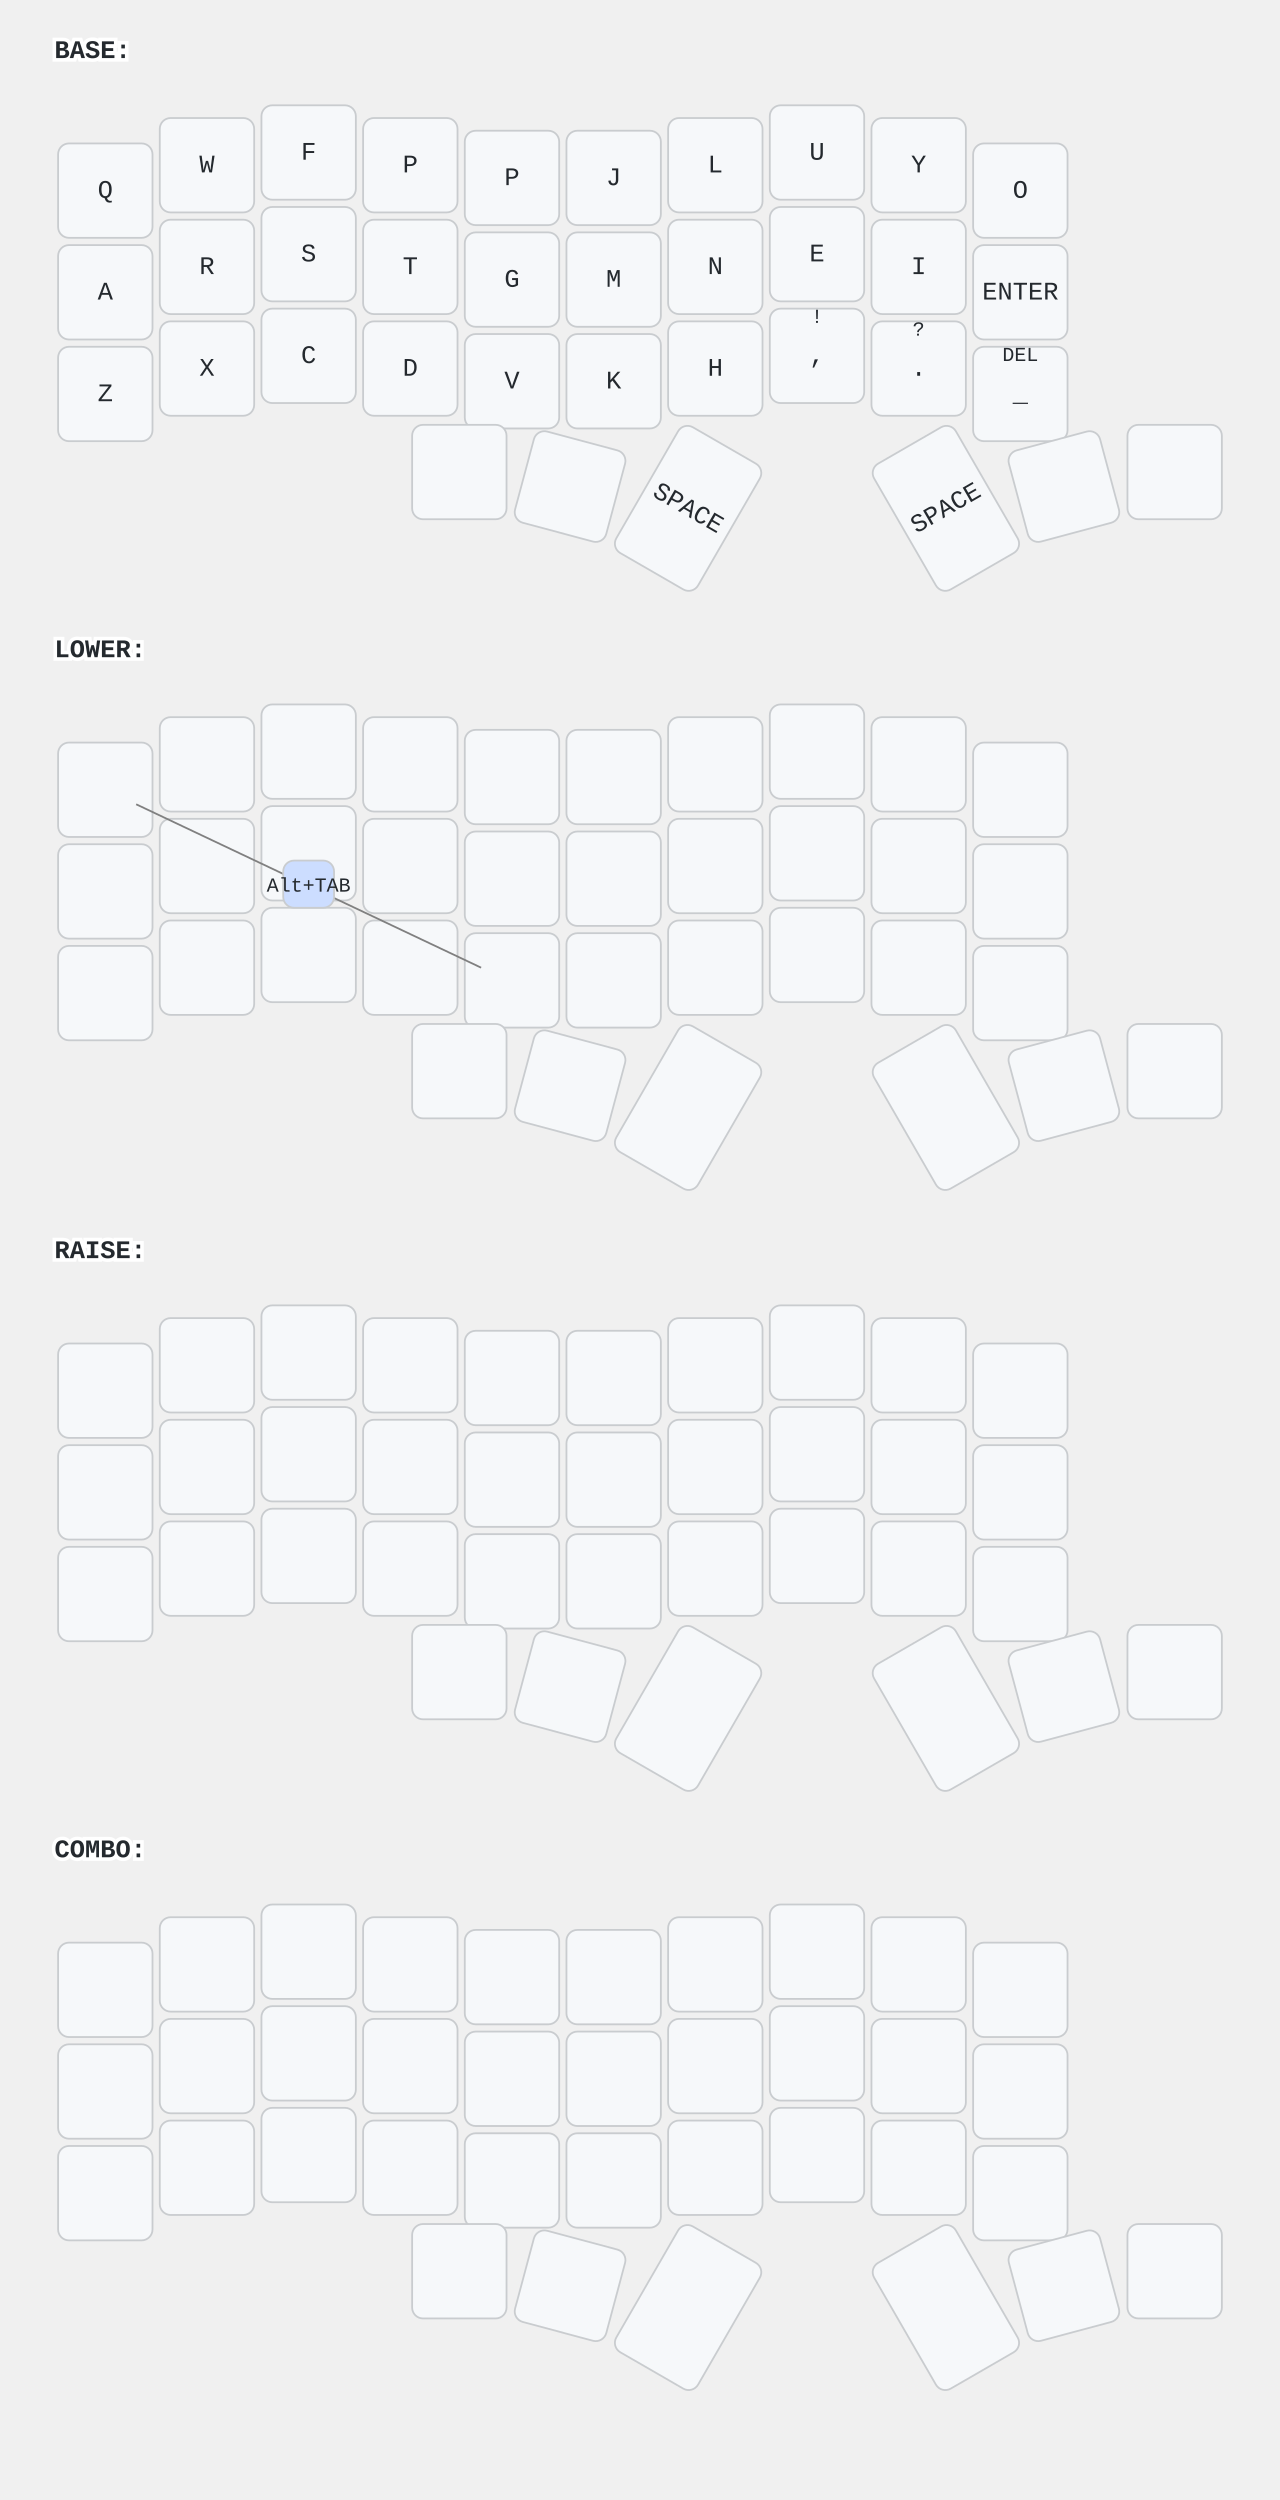
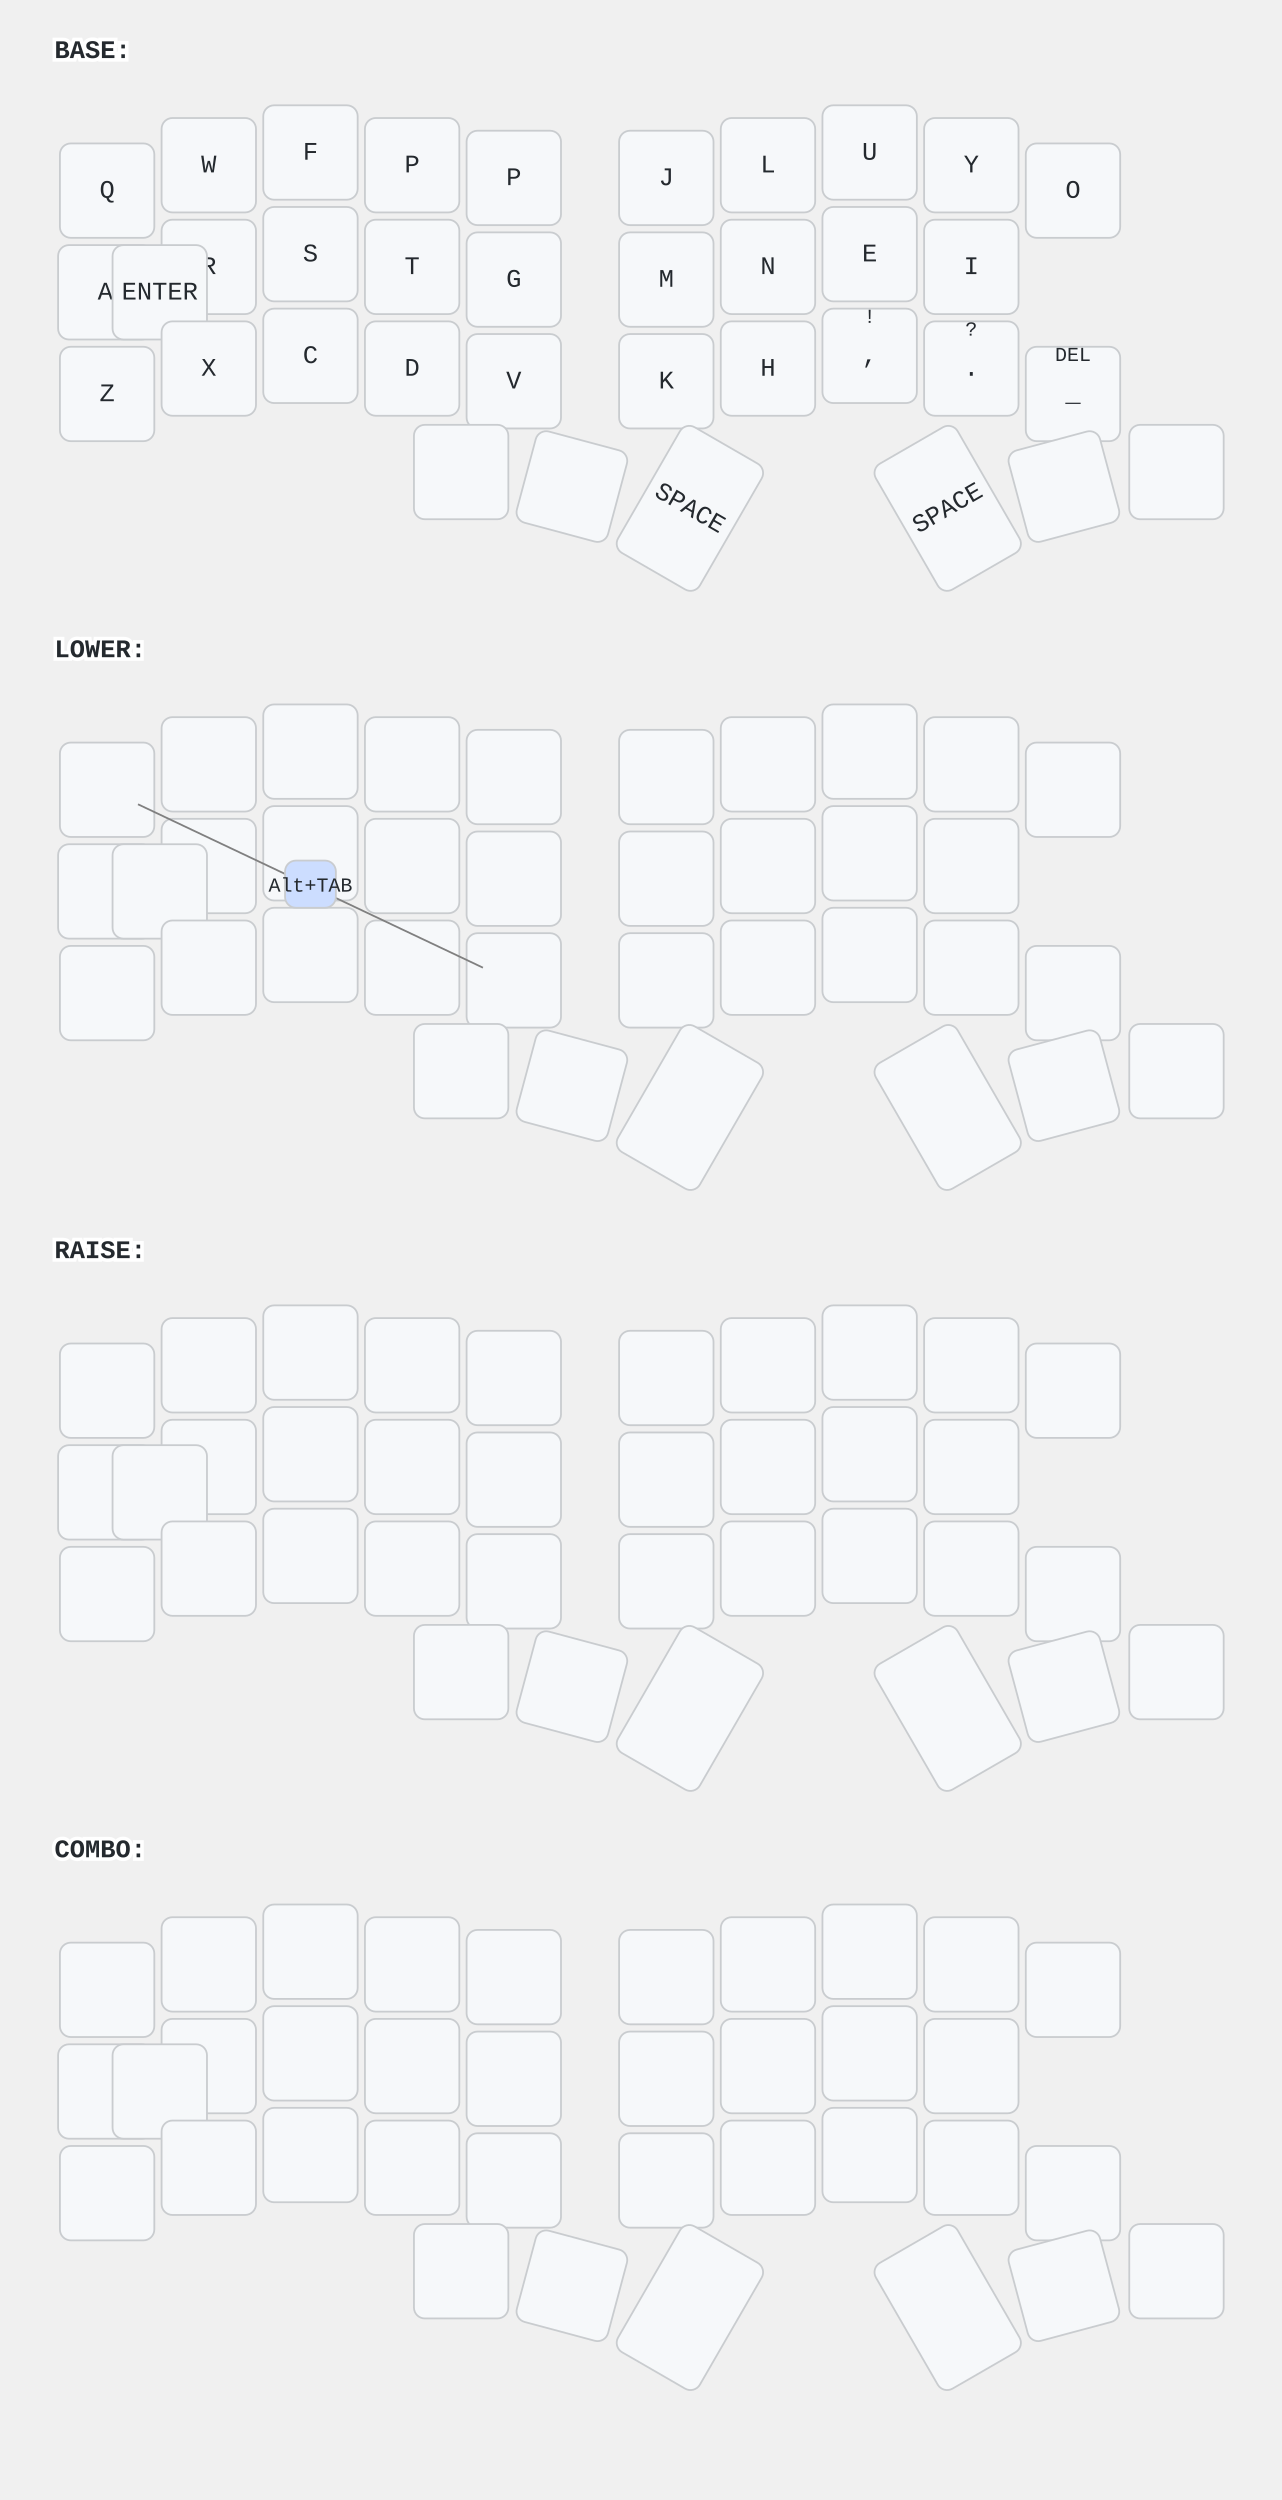
- <svg xmlns="http://www.w3.org/2000/svg" width="705" height="1377" viewBox="0 0 705 1377" class="keymap">
+ <svg xmlns="http://www.w3.org/2000/svg" width="706" height="1377" viewBox="0 0 706 1377" class="keymap">
  <style>/* inherit to force styles through use tags */
svg path {
    fill: inherit;
}

/* font and background color specifications */
svg.keymap {
    font-family: SFMono-Regular,Consolas,Liberation Mono,Menlo,monospace;
    font-size: 14px;
    font-kerning: normal;
    text-rendering: optimizeLegibility;
    fill: #24292e;
}

/* default key styling */
rect.key {
    fill: #f6f8fa;
}

rect.key, rect.combo {
    stroke: #c9cccf;
    stroke-width: 1;
}

/* default key side styling, only used is draw_key_sides is set */
rect.side {
    filter: brightness(90%);
}

/* color accent for combo boxes */
rect.combo, rect.combo-separate {
    fill: #cdf;
}

/* color accent for held keys */
rect.held, rect.combo.held {
    fill: #fdd;
}

/* color accent for ghost (optional) keys */
rect.ghost, rect.combo.ghost {
    stroke-dasharray: 4, 4;
    stroke-width: 2;
}

text {
    text-anchor: middle;
    dominant-baseline: middle;
}

/* styling for layer labels */
text.label {
    font-weight: bold;
    text-anchor: start;
    stroke: white;
    stroke-width: 4;
    paint-order: stroke;
}

/* styling for optional footer */
text.footer {
    text-anchor: end;
    dominant-baseline: auto;
    stroke: white;
    stroke-width: 4;
    paint-order: stroke;
}

/* styling for combo tap, and key non-tap label text */
text.combo, text.hold, text.shifted, text.left, text.right {
    font-size: 11px;
}

text.hold {
    text-anchor: middle;
    dominant-baseline: auto;
}

text.shifted {
    text-anchor: middle;
    dominant-baseline: hanging;
}

text.left {
    text-anchor: start;
}

text.right {
    text-anchor: end;
}

text.layer-activator {
    text-decoration: underline;
}

/* styling for hold/shifted label text in combo box */
text.combo.hold, text.combo.shifted, text.combo.left, text.combo.right {
    font-size: 8px;
}

/* lighter symbol for transparent keys */
text.trans {
    fill: #7b7e81;
}

/* styling for combo dendrons */
path.combo {
    stroke-width: 1;
    stroke: gray;
    fill: none;
}

/* Start Tabler Icons Cleanup */
/* cannot use height/width with glyphs */
.icon-tabler &gt; path {
    fill: inherit;
    stroke: inherit;
    stroke-width: 2;
}
/* hide tabler's default box */
.icon-tabler &gt; path[stroke="none"][fill="none"] {
    visibility: hidden;
}
/* End Tabler Icons Cleanup */
</style>
  <g transform="translate(30, 0)" class="layer-BASE">
    <text x="0" y="28" class="label" id="BASE">BASE:</text>
    <g transform="translate(0, 56)">
-       <g transform="translate(28, 49)" class="key keypos-0">
+       <g transform="translate(29, 49)" class="key keypos-0">
        <rect rx="6" ry="6" x="-26" y="-26" width="52" height="52" class="key" />
        <text x="0" y="0" class="key tap">Q</text>
      </g>
-       <g transform="translate(84, 35)" class="key keypos-1">
+       <g transform="translate(85, 35)" class="key keypos-1">
        <rect rx="6" ry="6" x="-26" y="-26" width="52" height="52" class="key" />
        <text x="0" y="0" class="key tap">W</text>
      </g>
-       <g transform="translate(140, 28)" class="key keypos-2">
+       <g transform="translate(141, 28)" class="key keypos-2">
        <rect rx="6" ry="6" x="-26" y="-26" width="52" height="52" class="key" />
        <text x="0" y="0" class="key tap">F</text>
      </g>
-       <g transform="translate(196, 35)" class="key keypos-3">
+       <g transform="translate(197, 35)" class="key keypos-3">
        <rect rx="6" ry="6" x="-26" y="-26" width="52" height="52" class="key" />
        <text x="0" y="0" class="key tap">P</text>
      </g>
-       <g transform="translate(252, 42)" class="key keypos-4">
+       <g transform="translate(253, 42)" class="key keypos-4">
        <rect rx="6" ry="6" x="-26" y="-26" width="52" height="52" class="key" />
        <text x="0" y="0" class="key tap">P</text>
      </g>
-       <g transform="translate(308, 42)" class="key keypos-5">
+       <g transform="translate(337, 42)" class="key keypos-5">
        <rect rx="6" ry="6" x="-26" y="-26" width="52" height="52" class="key" />
        <text x="0" y="0" class="key tap">J</text>
      </g>
-       <g transform="translate(364, 35)" class="key keypos-6">
+       <g transform="translate(393, 35)" class="key keypos-6">
        <rect rx="6" ry="6" x="-26" y="-26" width="52" height="52" class="key" />
        <text x="0" y="0" class="key tap">L</text>
      </g>
-       <g transform="translate(420, 28)" class="key keypos-7">
+       <g transform="translate(449, 28)" class="key keypos-7">
        <rect rx="6" ry="6" x="-26" y="-26" width="52" height="52" class="key" />
        <text x="0" y="0" class="key tap">U</text>
      </g>
-       <g transform="translate(476, 35)" class="key keypos-8">
+       <g transform="translate(505, 35)" class="key keypos-8">
        <rect rx="6" ry="6" x="-26" y="-26" width="52" height="52" class="key" />
        <text x="0" y="0" class="key tap">Y</text>
      </g>
-       <g transform="translate(532, 49)" class="key keypos-9">
+       <g transform="translate(561, 49)" class="key keypos-9">
        <rect rx="6" ry="6" x="-26" y="-26" width="52" height="52" class="key" />
        <text x="0" y="0" class="key tap">O</text>
      </g>
      <g transform="translate(28, 105)" class="key keypos-10">
        <rect rx="6" ry="6" x="-26" y="-26" width="52" height="52" class="key" />
        <text x="0" y="0" class="key tap">A</text>
      </g>
-       <g transform="translate(84, 91)" class="key keypos-11">
+       <g transform="translate(85, 91)" class="key keypos-11">
        <rect rx="6" ry="6" x="-26" y="-26" width="52" height="52" class="key" />
        <text x="0" y="0" class="key tap">R</text>
      </g>
-       <g transform="translate(140, 84)" class="key keypos-12">
+       <g transform="translate(141, 84)" class="key keypos-12">
        <rect rx="6" ry="6" x="-26" y="-26" width="52" height="52" class="key" />
        <text x="0" y="0" class="key tap">S</text>
      </g>
-       <g transform="translate(196, 91)" class="key keypos-13">
+       <g transform="translate(197, 91)" class="key keypos-13">
        <rect rx="6" ry="6" x="-26" y="-26" width="52" height="52" class="key" />
        <text x="0" y="0" class="key tap">T</text>
      </g>
-       <g transform="translate(252, 98)" class="key keypos-14">
+       <g transform="translate(253, 98)" class="key keypos-14">
        <rect rx="6" ry="6" x="-26" y="-26" width="52" height="52" class="key" />
        <text x="0" y="0" class="key tap">G</text>
      </g>
-       <g transform="translate(308, 98)" class="key keypos-15">
+       <g transform="translate(337, 98)" class="key keypos-15">
        <rect rx="6" ry="6" x="-26" y="-26" width="52" height="52" class="key" />
        <text x="0" y="0" class="key tap">M</text>
      </g>
-       <g transform="translate(364, 91)" class="key keypos-16">
+       <g transform="translate(393, 91)" class="key keypos-16">
        <rect rx="6" ry="6" x="-26" y="-26" width="52" height="52" class="key" />
        <text x="0" y="0" class="key tap">N</text>
      </g>
-       <g transform="translate(420, 84)" class="key keypos-17">
+       <g transform="translate(449, 84)" class="key keypos-17">
        <rect rx="6" ry="6" x="-26" y="-26" width="52" height="52" class="key" />
        <text x="0" y="0" class="key tap">E</text>
      </g>
-       <g transform="translate(476, 91)" class="key keypos-18">
+       <g transform="translate(505, 91)" class="key keypos-18">
        <rect rx="6" ry="6" x="-26" y="-26" width="52" height="52" class="key" />
        <text x="0" y="0" class="key tap">I</text>
      </g>
-       <g transform="translate(532, 105)" class="key keypos-19">
+       <g transform="translate(58, 105)" class="key keypos-19">
        <rect rx="6" ry="6" x="-26" y="-26" width="52" height="52" class="key" />
        <text x="0" y="0" class="key tap">ENTER</text>
      </g>
-       <g transform="translate(28, 161)" class="key keypos-20">
+       <g transform="translate(29, 161)" class="key keypos-20">
        <rect rx="6" ry="6" x="-26" y="-26" width="52" height="52" class="key" />
        <text x="0" y="0" class="key tap">Z</text>
      </g>
-       <g transform="translate(84, 147)" class="key keypos-21">
+       <g transform="translate(85, 147)" class="key keypos-21">
        <rect rx="6" ry="6" x="-26" y="-26" width="52" height="52" class="key" />
        <text x="0" y="0" class="key tap">X</text>
      </g>
-       <g transform="translate(140, 140)" class="key keypos-22">
+       <g transform="translate(141, 140)" class="key keypos-22">
        <rect rx="6" ry="6" x="-26" y="-26" width="52" height="52" class="key" />
        <text x="0" y="0" class="key tap">C</text>
      </g>
-       <g transform="translate(196, 147)" class="key keypos-23">
+       <g transform="translate(197, 147)" class="key keypos-23">
        <rect rx="6" ry="6" x="-26" y="-26" width="52" height="52" class="key" />
        <text x="0" y="0" class="key tap">D</text>
      </g>
-       <g transform="translate(252, 154)" class="key keypos-24">
+       <g transform="translate(253, 154)" class="key keypos-24">
        <rect rx="6" ry="6" x="-26" y="-26" width="52" height="52" class="key" />
        <text x="0" y="0" class="key tap">V</text>
      </g>
-       <g transform="translate(308, 154)" class="key keypos-25">
+       <g transform="translate(337, 154)" class="key keypos-25">
        <rect rx="6" ry="6" x="-26" y="-26" width="52" height="52" class="key" />
        <text x="0" y="0" class="key tap">K</text>
      </g>
-       <g transform="translate(364, 147)" class="key keypos-26">
+       <g transform="translate(393, 147)" class="key keypos-26">
        <rect rx="6" ry="6" x="-26" y="-26" width="52" height="52" class="key" />
        <text x="0" y="0" class="key tap">H</text>
      </g>
-       <g transform="translate(420, 140)" class="key keypos-27">
+       <g transform="translate(449, 140)" class="key keypos-27">
        <rect rx="6" ry="6" x="-26" y="-26" width="52" height="52" class="key" />
        <text x="0" y="0" class="key tap">,</text>
        <text x="0" y="-24" class="key shifted">!</text>
      </g>
-       <g transform="translate(476, 147)" class="key keypos-28">
+       <g transform="translate(505, 147)" class="key keypos-28">
        <rect rx="6" ry="6" x="-26" y="-26" width="52" height="52" class="key" />
        <text x="0" y="0" class="key tap">.</text>
        <text x="0" y="-24" class="key shifted">?</text>
      </g>
-       <g transform="translate(532, 161)" class="key keypos-29">
+       <g transform="translate(561, 161)" class="key keypos-29">
        <rect rx="6" ry="6" x="-26" y="-26" width="52" height="52" class="key" />
        <text x="0" y="0" class="key tap">_</text>
        <text x="0" y="-24" class="key shifted">DEL</text>
      </g>
-       <g transform="translate(223, 204)" class="key keypos-30">
-         <rect rx="6" ry="6" x="-26" y="-26" width="52" height="52" class="key" />
-       </g>
-       <g transform="translate(284, 212) rotate(15.0)" class="key keypos-31">
-         <rect rx="6" ry="6" x="-26" y="-26" width="52" height="52" class="key" />
-       </g>
-       <g transform="translate(349, 224) rotate(30.0)" class="key keypos-32">
+       <g transform="translate(224, 204)" class="key keypos-30">
+         <rect rx="6" ry="6" x="-26" y="-26" width="52" height="52" class="key" />
+       </g>
+       <g transform="translate(285, 212) rotate(15.0)" class="key keypos-31">
+         <rect rx="6" ry="6" x="-26" y="-26" width="52" height="52" class="key" />
+       </g>
+       <g transform="translate(350, 224) rotate(30.0)" class="key keypos-32">
        <rect rx="6" ry="6" x="-26" y="-40" width="52" height="80" class="key" />
        <text x="0" y="0" class="key tap">SPACE</text>
      </g>
-       <g transform="translate(491, 224) rotate(-30.0)" class="key keypos-33">
+       <g transform="translate(492, 224) rotate(-30.0)" class="key keypos-33">
        <rect rx="6" ry="6" x="-26" y="-40" width="52" height="80" class="key" />
        <text x="0" y="0" class="key tap">SPACE</text>
      </g>
      <g transform="translate(556, 212) rotate(-15.0)" class="key keypos-34">
        <rect rx="6" ry="6" x="-26" y="-26" width="52" height="52" class="key" />
      </g>
-       <g transform="translate(617, 204)" class="key keypos-35">
+       <g transform="translate(618, 204)" class="key keypos-35">
        <rect rx="6" ry="6" x="-26" y="-26" width="52" height="52" class="key" />
      </g>
    </g>
  </g>
  <g transform="translate(30, 330)" class="layer-LOWER">
    <text x="0" y="28" class="label" id="LOWER">LOWER:</text>
    <g transform="translate(0, 56)">
-       <g transform="translate(28, 49)" class="key keypos-0">
-         <rect rx="6" ry="6" x="-26" y="-26" width="52" height="52" class="key" />
-       </g>
-       <g transform="translate(84, 35)" class="key keypos-1">
-         <rect rx="6" ry="6" x="-26" y="-26" width="52" height="52" class="key" />
-       </g>
-       <g transform="translate(140, 28)" class="key keypos-2">
-         <rect rx="6" ry="6" x="-26" y="-26" width="52" height="52" class="key" />
-       </g>
-       <g transform="translate(196, 35)" class="key keypos-3">
-         <rect rx="6" ry="6" x="-26" y="-26" width="52" height="52" class="key" />
-       </g>
-       <g transform="translate(252, 42)" class="key keypos-4">
-         <rect rx="6" ry="6" x="-26" y="-26" width="52" height="52" class="key" />
-       </g>
-       <g transform="translate(308, 42)" class="key keypos-5">
-         <rect rx="6" ry="6" x="-26" y="-26" width="52" height="52" class="key" />
-       </g>
-       <g transform="translate(364, 35)" class="key keypos-6">
-         <rect rx="6" ry="6" x="-26" y="-26" width="52" height="52" class="key" />
-       </g>
-       <g transform="translate(420, 28)" class="key keypos-7">
-         <rect rx="6" ry="6" x="-26" y="-26" width="52" height="52" class="key" />
-       </g>
-       <g transform="translate(476, 35)" class="key keypos-8">
-         <rect rx="6" ry="6" x="-26" y="-26" width="52" height="52" class="key" />
-       </g>
-       <g transform="translate(532, 49)" class="key keypos-9">
+       <g transform="translate(29, 49)" class="key keypos-0">
+         <rect rx="6" ry="6" x="-26" y="-26" width="52" height="52" class="key" />
+       </g>
+       <g transform="translate(85, 35)" class="key keypos-1">
+         <rect rx="6" ry="6" x="-26" y="-26" width="52" height="52" class="key" />
+       </g>
+       <g transform="translate(141, 28)" class="key keypos-2">
+         <rect rx="6" ry="6" x="-26" y="-26" width="52" height="52" class="key" />
+       </g>
+       <g transform="translate(197, 35)" class="key keypos-3">
+         <rect rx="6" ry="6" x="-26" y="-26" width="52" height="52" class="key" />
+       </g>
+       <g transform="translate(253, 42)" class="key keypos-4">
+         <rect rx="6" ry="6" x="-26" y="-26" width="52" height="52" class="key" />
+       </g>
+       <g transform="translate(337, 42)" class="key keypos-5">
+         <rect rx="6" ry="6" x="-26" y="-26" width="52" height="52" class="key" />
+       </g>
+       <g transform="translate(393, 35)" class="key keypos-6">
+         <rect rx="6" ry="6" x="-26" y="-26" width="52" height="52" class="key" />
+       </g>
+       <g transform="translate(449, 28)" class="key keypos-7">
+         <rect rx="6" ry="6" x="-26" y="-26" width="52" height="52" class="key" />
+       </g>
+       <g transform="translate(505, 35)" class="key keypos-8">
+         <rect rx="6" ry="6" x="-26" y="-26" width="52" height="52" class="key" />
+       </g>
+       <g transform="translate(561, 49)" class="key keypos-9">
        <rect rx="6" ry="6" x="-26" y="-26" width="52" height="52" class="key" />
      </g>
      <g transform="translate(28, 105)" class="key keypos-10">
        <rect rx="6" ry="6" x="-26" y="-26" width="52" height="52" class="key" />
      </g>
-       <g transform="translate(84, 91)" class="key keypos-11">
-         <rect rx="6" ry="6" x="-26" y="-26" width="52" height="52" class="key" />
-       </g>
-       <g transform="translate(140, 84)" class="key keypos-12">
-         <rect rx="6" ry="6" x="-26" y="-26" width="52" height="52" class="key" />
-       </g>
-       <g transform="translate(196, 91)" class="key keypos-13">
-         <rect rx="6" ry="6" x="-26" y="-26" width="52" height="52" class="key" />
-       </g>
-       <g transform="translate(252, 98)" class="key keypos-14">
-         <rect rx="6" ry="6" x="-26" y="-26" width="52" height="52" class="key" />
-       </g>
-       <g transform="translate(308, 98)" class="key keypos-15">
-         <rect rx="6" ry="6" x="-26" y="-26" width="52" height="52" class="key" />
-       </g>
-       <g transform="translate(364, 91)" class="key keypos-16">
-         <rect rx="6" ry="6" x="-26" y="-26" width="52" height="52" class="key" />
-       </g>
-       <g transform="translate(420, 84)" class="key keypos-17">
-         <rect rx="6" ry="6" x="-26" y="-26" width="52" height="52" class="key" />
-       </g>
-       <g transform="translate(476, 91)" class="key keypos-18">
-         <rect rx="6" ry="6" x="-26" y="-26" width="52" height="52" class="key" />
-       </g>
-       <g transform="translate(532, 105)" class="key keypos-19">
-         <rect rx="6" ry="6" x="-26" y="-26" width="52" height="52" class="key" />
-       </g>
-       <g transform="translate(28, 161)" class="key keypos-20">
-         <rect rx="6" ry="6" x="-26" y="-26" width="52" height="52" class="key" />
-       </g>
-       <g transform="translate(84, 147)" class="key keypos-21">
-         <rect rx="6" ry="6" x="-26" y="-26" width="52" height="52" class="key" />
-       </g>
-       <g transform="translate(140, 140)" class="key keypos-22">
-         <rect rx="6" ry="6" x="-26" y="-26" width="52" height="52" class="key" />
-       </g>
-       <g transform="translate(196, 147)" class="key keypos-23">
-         <rect rx="6" ry="6" x="-26" y="-26" width="52" height="52" class="key" />
-       </g>
-       <g transform="translate(252, 154)" class="key keypos-24">
-         <rect rx="6" ry="6" x="-26" y="-26" width="52" height="52" class="key" />
-       </g>
-       <g transform="translate(308, 154)" class="key keypos-25">
-         <rect rx="6" ry="6" x="-26" y="-26" width="52" height="52" class="key" />
-       </g>
-       <g transform="translate(364, 147)" class="key keypos-26">
-         <rect rx="6" ry="6" x="-26" y="-26" width="52" height="52" class="key" />
-       </g>
-       <g transform="translate(420, 140)" class="key keypos-27">
-         <rect rx="6" ry="6" x="-26" y="-26" width="52" height="52" class="key" />
-       </g>
-       <g transform="translate(476, 147)" class="key keypos-28">
-         <rect rx="6" ry="6" x="-26" y="-26" width="52" height="52" class="key" />
-       </g>
-       <g transform="translate(532, 161)" class="key keypos-29">
-         <rect rx="6" ry="6" x="-26" y="-26" width="52" height="52" class="key" />
-       </g>
-       <g transform="translate(223, 204)" class="key keypos-30">
-         <rect rx="6" ry="6" x="-26" y="-26" width="52" height="52" class="key" />
-       </g>
-       <g transform="translate(284, 212) rotate(15.0)" class="key keypos-31">
-         <rect rx="6" ry="6" x="-26" y="-26" width="52" height="52" class="key" />
-       </g>
-       <g transform="translate(349, 224) rotate(30.0)" class="key keypos-32">
-         <rect rx="6" ry="6" x="-26" y="-40" width="52" height="80" class="key" />
-       </g>
-       <g transform="translate(491, 224) rotate(-30.0)" class="key keypos-33">
+       <g transform="translate(85, 91)" class="key keypos-11">
+         <rect rx="6" ry="6" x="-26" y="-26" width="52" height="52" class="key" />
+       </g>
+       <g transform="translate(141, 84)" class="key keypos-12">
+         <rect rx="6" ry="6" x="-26" y="-26" width="52" height="52" class="key" />
+       </g>
+       <g transform="translate(197, 91)" class="key keypos-13">
+         <rect rx="6" ry="6" x="-26" y="-26" width="52" height="52" class="key" />
+       </g>
+       <g transform="translate(253, 98)" class="key keypos-14">
+         <rect rx="6" ry="6" x="-26" y="-26" width="52" height="52" class="key" />
+       </g>
+       <g transform="translate(337, 98)" class="key keypos-15">
+         <rect rx="6" ry="6" x="-26" y="-26" width="52" height="52" class="key" />
+       </g>
+       <g transform="translate(393, 91)" class="key keypos-16">
+         <rect rx="6" ry="6" x="-26" y="-26" width="52" height="52" class="key" />
+       </g>
+       <g transform="translate(449, 84)" class="key keypos-17">
+         <rect rx="6" ry="6" x="-26" y="-26" width="52" height="52" class="key" />
+       </g>
+       <g transform="translate(505, 91)" class="key keypos-18">
+         <rect rx="6" ry="6" x="-26" y="-26" width="52" height="52" class="key" />
+       </g>
+       <g transform="translate(58, 105)" class="key keypos-19">
+         <rect rx="6" ry="6" x="-26" y="-26" width="52" height="52" class="key" />
+       </g>
+       <g transform="translate(29, 161)" class="key keypos-20">
+         <rect rx="6" ry="6" x="-26" y="-26" width="52" height="52" class="key" />
+       </g>
+       <g transform="translate(85, 147)" class="key keypos-21">
+         <rect rx="6" ry="6" x="-26" y="-26" width="52" height="52" class="key" />
+       </g>
+       <g transform="translate(141, 140)" class="key keypos-22">
+         <rect rx="6" ry="6" x="-26" y="-26" width="52" height="52" class="key" />
+       </g>
+       <g transform="translate(197, 147)" class="key keypos-23">
+         <rect rx="6" ry="6" x="-26" y="-26" width="52" height="52" class="key" />
+       </g>
+       <g transform="translate(253, 154)" class="key keypos-24">
+         <rect rx="6" ry="6" x="-26" y="-26" width="52" height="52" class="key" />
+       </g>
+       <g transform="translate(337, 154)" class="key keypos-25">
+         <rect rx="6" ry="6" x="-26" y="-26" width="52" height="52" class="key" />
+       </g>
+       <g transform="translate(393, 147)" class="key keypos-26">
+         <rect rx="6" ry="6" x="-26" y="-26" width="52" height="52" class="key" />
+       </g>
+       <g transform="translate(449, 140)" class="key keypos-27">
+         <rect rx="6" ry="6" x="-26" y="-26" width="52" height="52" class="key" />
+       </g>
+       <g transform="translate(505, 147)" class="key keypos-28">
+         <rect rx="6" ry="6" x="-26" y="-26" width="52" height="52" class="key" />
+       </g>
+       <g transform="translate(561, 161)" class="key keypos-29">
+         <rect rx="6" ry="6" x="-26" y="-26" width="52" height="52" class="key" />
+       </g>
+       <g transform="translate(224, 204)" class="key keypos-30">
+         <rect rx="6" ry="6" x="-26" y="-26" width="52" height="52" class="key" />
+       </g>
+       <g transform="translate(285, 212) rotate(15.0)" class="key keypos-31">
+         <rect rx="6" ry="6" x="-26" y="-26" width="52" height="52" class="key" />
+       </g>
+       <g transform="translate(350, 224) rotate(30.0)" class="key keypos-32">
+         <rect rx="6" ry="6" x="-26" y="-40" width="52" height="80" class="key" />
+       </g>
+       <g transform="translate(492, 224) rotate(-30.0)" class="key keypos-33">
        <rect rx="6" ry="6" x="-26" y="-40" width="52" height="80" class="key" />
      </g>
      <g transform="translate(556, 212) rotate(-15.0)" class="key keypos-34">
        <rect rx="6" ry="6" x="-26" y="-26" width="52" height="52" class="key" />
      </g>
-       <g transform="translate(617, 204)" class="key keypos-35">
+       <g transform="translate(618, 204)" class="key keypos-35">
        <rect rx="6" ry="6" x="-26" y="-26" width="52" height="52" class="key" />
      </g>
      <g class="combo combopos-0">
-         <path d="M140,102 l95,45" class="combo" />
-         <path d="M140,102 l-95,-45" class="combo" />
-         <rect rx="6" ry="6" x="126" y="88" width="28" height="26" class="combo" />
-         <text x="140" y="102" class="combo tap">Alt+TAB</text>
+         <path d="M141,102 l95,45" class="combo" />
+         <path d="M141,102 l-95,-45" class="combo" />
+         <rect rx="6" ry="6" x="127" y="88" width="28" height="26" class="combo" />
+         <text x="141" y="102" class="combo tap">Alt+TAB</text>
      </g>
    </g>
  </g>
  <g transform="translate(30, 661)" class="layer-RAISE">
    <text x="0" y="28" class="label" id="RAISE">RAISE:</text>
    <g transform="translate(0, 56)">
-       <g transform="translate(28, 49)" class="key keypos-0">
-         <rect rx="6" ry="6" x="-26" y="-26" width="52" height="52" class="key" />
-       </g>
-       <g transform="translate(84, 35)" class="key keypos-1">
-         <rect rx="6" ry="6" x="-26" y="-26" width="52" height="52" class="key" />
-       </g>
-       <g transform="translate(140, 28)" class="key keypos-2">
-         <rect rx="6" ry="6" x="-26" y="-26" width="52" height="52" class="key" />
-       </g>
-       <g transform="translate(196, 35)" class="key keypos-3">
-         <rect rx="6" ry="6" x="-26" y="-26" width="52" height="52" class="key" />
-       </g>
-       <g transform="translate(252, 42)" class="key keypos-4">
-         <rect rx="6" ry="6" x="-26" y="-26" width="52" height="52" class="key" />
-       </g>
-       <g transform="translate(308, 42)" class="key keypos-5">
-         <rect rx="6" ry="6" x="-26" y="-26" width="52" height="52" class="key" />
-       </g>
-       <g transform="translate(364, 35)" class="key keypos-6">
-         <rect rx="6" ry="6" x="-26" y="-26" width="52" height="52" class="key" />
-       </g>
-       <g transform="translate(420, 28)" class="key keypos-7">
-         <rect rx="6" ry="6" x="-26" y="-26" width="52" height="52" class="key" />
-       </g>
-       <g transform="translate(476, 35)" class="key keypos-8">
-         <rect rx="6" ry="6" x="-26" y="-26" width="52" height="52" class="key" />
-       </g>
-       <g transform="translate(532, 49)" class="key keypos-9">
+       <g transform="translate(29, 49)" class="key keypos-0">
+         <rect rx="6" ry="6" x="-26" y="-26" width="52" height="52" class="key" />
+       </g>
+       <g transform="translate(85, 35)" class="key keypos-1">
+         <rect rx="6" ry="6" x="-26" y="-26" width="52" height="52" class="key" />
+       </g>
+       <g transform="translate(141, 28)" class="key keypos-2">
+         <rect rx="6" ry="6" x="-26" y="-26" width="52" height="52" class="key" />
+       </g>
+       <g transform="translate(197, 35)" class="key keypos-3">
+         <rect rx="6" ry="6" x="-26" y="-26" width="52" height="52" class="key" />
+       </g>
+       <g transform="translate(253, 42)" class="key keypos-4">
+         <rect rx="6" ry="6" x="-26" y="-26" width="52" height="52" class="key" />
+       </g>
+       <g transform="translate(337, 42)" class="key keypos-5">
+         <rect rx="6" ry="6" x="-26" y="-26" width="52" height="52" class="key" />
+       </g>
+       <g transform="translate(393, 35)" class="key keypos-6">
+         <rect rx="6" ry="6" x="-26" y="-26" width="52" height="52" class="key" />
+       </g>
+       <g transform="translate(449, 28)" class="key keypos-7">
+         <rect rx="6" ry="6" x="-26" y="-26" width="52" height="52" class="key" />
+       </g>
+       <g transform="translate(505, 35)" class="key keypos-8">
+         <rect rx="6" ry="6" x="-26" y="-26" width="52" height="52" class="key" />
+       </g>
+       <g transform="translate(561, 49)" class="key keypos-9">
        <rect rx="6" ry="6" x="-26" y="-26" width="52" height="52" class="key" />
      </g>
      <g transform="translate(28, 105)" class="key keypos-10">
        <rect rx="6" ry="6" x="-26" y="-26" width="52" height="52" class="key" />
      </g>
-       <g transform="translate(84, 91)" class="key keypos-11">
-         <rect rx="6" ry="6" x="-26" y="-26" width="52" height="52" class="key" />
-       </g>
-       <g transform="translate(140, 84)" class="key keypos-12">
-         <rect rx="6" ry="6" x="-26" y="-26" width="52" height="52" class="key" />
-       </g>
-       <g transform="translate(196, 91)" class="key keypos-13">
-         <rect rx="6" ry="6" x="-26" y="-26" width="52" height="52" class="key" />
-       </g>
-       <g transform="translate(252, 98)" class="key keypos-14">
-         <rect rx="6" ry="6" x="-26" y="-26" width="52" height="52" class="key" />
-       </g>
-       <g transform="translate(308, 98)" class="key keypos-15">
-         <rect rx="6" ry="6" x="-26" y="-26" width="52" height="52" class="key" />
-       </g>
-       <g transform="translate(364, 91)" class="key keypos-16">
-         <rect rx="6" ry="6" x="-26" y="-26" width="52" height="52" class="key" />
-       </g>
-       <g transform="translate(420, 84)" class="key keypos-17">
-         <rect rx="6" ry="6" x="-26" y="-26" width="52" height="52" class="key" />
-       </g>
-       <g transform="translate(476, 91)" class="key keypos-18">
-         <rect rx="6" ry="6" x="-26" y="-26" width="52" height="52" class="key" />
-       </g>
-       <g transform="translate(532, 105)" class="key keypos-19">
-         <rect rx="6" ry="6" x="-26" y="-26" width="52" height="52" class="key" />
-       </g>
-       <g transform="translate(28, 161)" class="key keypos-20">
-         <rect rx="6" ry="6" x="-26" y="-26" width="52" height="52" class="key" />
-       </g>
-       <g transform="translate(84, 147)" class="key keypos-21">
-         <rect rx="6" ry="6" x="-26" y="-26" width="52" height="52" class="key" />
-       </g>
-       <g transform="translate(140, 140)" class="key keypos-22">
-         <rect rx="6" ry="6" x="-26" y="-26" width="52" height="52" class="key" />
-       </g>
-       <g transform="translate(196, 147)" class="key keypos-23">
-         <rect rx="6" ry="6" x="-26" y="-26" width="52" height="52" class="key" />
-       </g>
-       <g transform="translate(252, 154)" class="key keypos-24">
-         <rect rx="6" ry="6" x="-26" y="-26" width="52" height="52" class="key" />
-       </g>
-       <g transform="translate(308, 154)" class="key keypos-25">
-         <rect rx="6" ry="6" x="-26" y="-26" width="52" height="52" class="key" />
-       </g>
-       <g transform="translate(364, 147)" class="key keypos-26">
-         <rect rx="6" ry="6" x="-26" y="-26" width="52" height="52" class="key" />
-       </g>
-       <g transform="translate(420, 140)" class="key keypos-27">
-         <rect rx="6" ry="6" x="-26" y="-26" width="52" height="52" class="key" />
-       </g>
-       <g transform="translate(476, 147)" class="key keypos-28">
-         <rect rx="6" ry="6" x="-26" y="-26" width="52" height="52" class="key" />
-       </g>
-       <g transform="translate(532, 161)" class="key keypos-29">
-         <rect rx="6" ry="6" x="-26" y="-26" width="52" height="52" class="key" />
-       </g>
-       <g transform="translate(223, 204)" class="key keypos-30">
-         <rect rx="6" ry="6" x="-26" y="-26" width="52" height="52" class="key" />
-       </g>
-       <g transform="translate(284, 212) rotate(15.0)" class="key keypos-31">
-         <rect rx="6" ry="6" x="-26" y="-26" width="52" height="52" class="key" />
-       </g>
-       <g transform="translate(349, 224) rotate(30.0)" class="key keypos-32">
-         <rect rx="6" ry="6" x="-26" y="-40" width="52" height="80" class="key" />
-       </g>
-       <g transform="translate(491, 224) rotate(-30.0)" class="key keypos-33">
+       <g transform="translate(85, 91)" class="key keypos-11">
+         <rect rx="6" ry="6" x="-26" y="-26" width="52" height="52" class="key" />
+       </g>
+       <g transform="translate(141, 84)" class="key keypos-12">
+         <rect rx="6" ry="6" x="-26" y="-26" width="52" height="52" class="key" />
+       </g>
+       <g transform="translate(197, 91)" class="key keypos-13">
+         <rect rx="6" ry="6" x="-26" y="-26" width="52" height="52" class="key" />
+       </g>
+       <g transform="translate(253, 98)" class="key keypos-14">
+         <rect rx="6" ry="6" x="-26" y="-26" width="52" height="52" class="key" />
+       </g>
+       <g transform="translate(337, 98)" class="key keypos-15">
+         <rect rx="6" ry="6" x="-26" y="-26" width="52" height="52" class="key" />
+       </g>
+       <g transform="translate(393, 91)" class="key keypos-16">
+         <rect rx="6" ry="6" x="-26" y="-26" width="52" height="52" class="key" />
+       </g>
+       <g transform="translate(449, 84)" class="key keypos-17">
+         <rect rx="6" ry="6" x="-26" y="-26" width="52" height="52" class="key" />
+       </g>
+       <g transform="translate(505, 91)" class="key keypos-18">
+         <rect rx="6" ry="6" x="-26" y="-26" width="52" height="52" class="key" />
+       </g>
+       <g transform="translate(58, 105)" class="key keypos-19">
+         <rect rx="6" ry="6" x="-26" y="-26" width="52" height="52" class="key" />
+       </g>
+       <g transform="translate(29, 161)" class="key keypos-20">
+         <rect rx="6" ry="6" x="-26" y="-26" width="52" height="52" class="key" />
+       </g>
+       <g transform="translate(85, 147)" class="key keypos-21">
+         <rect rx="6" ry="6" x="-26" y="-26" width="52" height="52" class="key" />
+       </g>
+       <g transform="translate(141, 140)" class="key keypos-22">
+         <rect rx="6" ry="6" x="-26" y="-26" width="52" height="52" class="key" />
+       </g>
+       <g transform="translate(197, 147)" class="key keypos-23">
+         <rect rx="6" ry="6" x="-26" y="-26" width="52" height="52" class="key" />
+       </g>
+       <g transform="translate(253, 154)" class="key keypos-24">
+         <rect rx="6" ry="6" x="-26" y="-26" width="52" height="52" class="key" />
+       </g>
+       <g transform="translate(337, 154)" class="key keypos-25">
+         <rect rx="6" ry="6" x="-26" y="-26" width="52" height="52" class="key" />
+       </g>
+       <g transform="translate(393, 147)" class="key keypos-26">
+         <rect rx="6" ry="6" x="-26" y="-26" width="52" height="52" class="key" />
+       </g>
+       <g transform="translate(449, 140)" class="key keypos-27">
+         <rect rx="6" ry="6" x="-26" y="-26" width="52" height="52" class="key" />
+       </g>
+       <g transform="translate(505, 147)" class="key keypos-28">
+         <rect rx="6" ry="6" x="-26" y="-26" width="52" height="52" class="key" />
+       </g>
+       <g transform="translate(561, 161)" class="key keypos-29">
+         <rect rx="6" ry="6" x="-26" y="-26" width="52" height="52" class="key" />
+       </g>
+       <g transform="translate(224, 204)" class="key keypos-30">
+         <rect rx="6" ry="6" x="-26" y="-26" width="52" height="52" class="key" />
+       </g>
+       <g transform="translate(285, 212) rotate(15.0)" class="key keypos-31">
+         <rect rx="6" ry="6" x="-26" y="-26" width="52" height="52" class="key" />
+       </g>
+       <g transform="translate(350, 224) rotate(30.0)" class="key keypos-32">
+         <rect rx="6" ry="6" x="-26" y="-40" width="52" height="80" class="key" />
+       </g>
+       <g transform="translate(492, 224) rotate(-30.0)" class="key keypos-33">
        <rect rx="6" ry="6" x="-26" y="-40" width="52" height="80" class="key" />
      </g>
      <g transform="translate(556, 212) rotate(-15.0)" class="key keypos-34">
        <rect rx="6" ry="6" x="-26" y="-26" width="52" height="52" class="key" />
      </g>
-       <g transform="translate(617, 204)" class="key keypos-35">
+       <g transform="translate(618, 204)" class="key keypos-35">
        <rect rx="6" ry="6" x="-26" y="-26" width="52" height="52" class="key" />
      </g>
    </g>
  </g>
  <g transform="translate(30, 991)" class="layer-COMBO">
    <text x="0" y="28" class="label" id="COMBO">COMBO:</text>
    <g transform="translate(0, 56)">
-       <g transform="translate(28, 49)" class="key keypos-0">
-         <rect rx="6" ry="6" x="-26" y="-26" width="52" height="52" class="key" />
-       </g>
-       <g transform="translate(84, 35)" class="key keypos-1">
-         <rect rx="6" ry="6" x="-26" y="-26" width="52" height="52" class="key" />
-       </g>
-       <g transform="translate(140, 28)" class="key keypos-2">
-         <rect rx="6" ry="6" x="-26" y="-26" width="52" height="52" class="key" />
-       </g>
-       <g transform="translate(196, 35)" class="key keypos-3">
-         <rect rx="6" ry="6" x="-26" y="-26" width="52" height="52" class="key" />
-       </g>
-       <g transform="translate(252, 42)" class="key keypos-4">
-         <rect rx="6" ry="6" x="-26" y="-26" width="52" height="52" class="key" />
-       </g>
-       <g transform="translate(308, 42)" class="key keypos-5">
-         <rect rx="6" ry="6" x="-26" y="-26" width="52" height="52" class="key" />
-       </g>
-       <g transform="translate(364, 35)" class="key keypos-6">
-         <rect rx="6" ry="6" x="-26" y="-26" width="52" height="52" class="key" />
-       </g>
-       <g transform="translate(420, 28)" class="key keypos-7">
-         <rect rx="6" ry="6" x="-26" y="-26" width="52" height="52" class="key" />
-       </g>
-       <g transform="translate(476, 35)" class="key keypos-8">
-         <rect rx="6" ry="6" x="-26" y="-26" width="52" height="52" class="key" />
-       </g>
-       <g transform="translate(532, 49)" class="key keypos-9">
+       <g transform="translate(29, 49)" class="key keypos-0">
+         <rect rx="6" ry="6" x="-26" y="-26" width="52" height="52" class="key" />
+       </g>
+       <g transform="translate(85, 35)" class="key keypos-1">
+         <rect rx="6" ry="6" x="-26" y="-26" width="52" height="52" class="key" />
+       </g>
+       <g transform="translate(141, 28)" class="key keypos-2">
+         <rect rx="6" ry="6" x="-26" y="-26" width="52" height="52" class="key" />
+       </g>
+       <g transform="translate(197, 35)" class="key keypos-3">
+         <rect rx="6" ry="6" x="-26" y="-26" width="52" height="52" class="key" />
+       </g>
+       <g transform="translate(253, 42)" class="key keypos-4">
+         <rect rx="6" ry="6" x="-26" y="-26" width="52" height="52" class="key" />
+       </g>
+       <g transform="translate(337, 42)" class="key keypos-5">
+         <rect rx="6" ry="6" x="-26" y="-26" width="52" height="52" class="key" />
+       </g>
+       <g transform="translate(393, 35)" class="key keypos-6">
+         <rect rx="6" ry="6" x="-26" y="-26" width="52" height="52" class="key" />
+       </g>
+       <g transform="translate(449, 28)" class="key keypos-7">
+         <rect rx="6" ry="6" x="-26" y="-26" width="52" height="52" class="key" />
+       </g>
+       <g transform="translate(505, 35)" class="key keypos-8">
+         <rect rx="6" ry="6" x="-26" y="-26" width="52" height="52" class="key" />
+       </g>
+       <g transform="translate(561, 49)" class="key keypos-9">
        <rect rx="6" ry="6" x="-26" y="-26" width="52" height="52" class="key" />
      </g>
      <g transform="translate(28, 105)" class="key keypos-10">
        <rect rx="6" ry="6" x="-26" y="-26" width="52" height="52" class="key" />
      </g>
-       <g transform="translate(84, 91)" class="key keypos-11">
-         <rect rx="6" ry="6" x="-26" y="-26" width="52" height="52" class="key" />
-       </g>
-       <g transform="translate(140, 84)" class="key keypos-12">
-         <rect rx="6" ry="6" x="-26" y="-26" width="52" height="52" class="key" />
-       </g>
-       <g transform="translate(196, 91)" class="key keypos-13">
-         <rect rx="6" ry="6" x="-26" y="-26" width="52" height="52" class="key" />
-       </g>
-       <g transform="translate(252, 98)" class="key keypos-14">
-         <rect rx="6" ry="6" x="-26" y="-26" width="52" height="52" class="key" />
-       </g>
-       <g transform="translate(308, 98)" class="key keypos-15">
-         <rect rx="6" ry="6" x="-26" y="-26" width="52" height="52" class="key" />
-       </g>
-       <g transform="translate(364, 91)" class="key keypos-16">
-         <rect rx="6" ry="6" x="-26" y="-26" width="52" height="52" class="key" />
-       </g>
-       <g transform="translate(420, 84)" class="key keypos-17">
-         <rect rx="6" ry="6" x="-26" y="-26" width="52" height="52" class="key" />
-       </g>
-       <g transform="translate(476, 91)" class="key keypos-18">
-         <rect rx="6" ry="6" x="-26" y="-26" width="52" height="52" class="key" />
-       </g>
-       <g transform="translate(532, 105)" class="key keypos-19">
-         <rect rx="6" ry="6" x="-26" y="-26" width="52" height="52" class="key" />
-       </g>
-       <g transform="translate(28, 161)" class="key keypos-20">
-         <rect rx="6" ry="6" x="-26" y="-26" width="52" height="52" class="key" />
-       </g>
-       <g transform="translate(84, 147)" class="key keypos-21">
-         <rect rx="6" ry="6" x="-26" y="-26" width="52" height="52" class="key" />
-       </g>
-       <g transform="translate(140, 140)" class="key keypos-22">
-         <rect rx="6" ry="6" x="-26" y="-26" width="52" height="52" class="key" />
-       </g>
-       <g transform="translate(196, 147)" class="key keypos-23">
-         <rect rx="6" ry="6" x="-26" y="-26" width="52" height="52" class="key" />
-       </g>
-       <g transform="translate(252, 154)" class="key keypos-24">
-         <rect rx="6" ry="6" x="-26" y="-26" width="52" height="52" class="key" />
-       </g>
-       <g transform="translate(308, 154)" class="key keypos-25">
-         <rect rx="6" ry="6" x="-26" y="-26" width="52" height="52" class="key" />
-       </g>
-       <g transform="translate(364, 147)" class="key keypos-26">
-         <rect rx="6" ry="6" x="-26" y="-26" width="52" height="52" class="key" />
-       </g>
-       <g transform="translate(420, 140)" class="key keypos-27">
-         <rect rx="6" ry="6" x="-26" y="-26" width="52" height="52" class="key" />
-       </g>
-       <g transform="translate(476, 147)" class="key keypos-28">
-         <rect rx="6" ry="6" x="-26" y="-26" width="52" height="52" class="key" />
-       </g>
-       <g transform="translate(532, 161)" class="key keypos-29">
-         <rect rx="6" ry="6" x="-26" y="-26" width="52" height="52" class="key" />
-       </g>
-       <g transform="translate(223, 204)" class="key keypos-30">
-         <rect rx="6" ry="6" x="-26" y="-26" width="52" height="52" class="key" />
-       </g>
-       <g transform="translate(284, 212) rotate(15.0)" class="key keypos-31">
-         <rect rx="6" ry="6" x="-26" y="-26" width="52" height="52" class="key" />
-       </g>
-       <g transform="translate(349, 224) rotate(30.0)" class="key keypos-32">
-         <rect rx="6" ry="6" x="-26" y="-40" width="52" height="80" class="key" />
-       </g>
-       <g transform="translate(491, 224) rotate(-30.0)" class="key keypos-33">
+       <g transform="translate(85, 91)" class="key keypos-11">
+         <rect rx="6" ry="6" x="-26" y="-26" width="52" height="52" class="key" />
+       </g>
+       <g transform="translate(141, 84)" class="key keypos-12">
+         <rect rx="6" ry="6" x="-26" y="-26" width="52" height="52" class="key" />
+       </g>
+       <g transform="translate(197, 91)" class="key keypos-13">
+         <rect rx="6" ry="6" x="-26" y="-26" width="52" height="52" class="key" />
+       </g>
+       <g transform="translate(253, 98)" class="key keypos-14">
+         <rect rx="6" ry="6" x="-26" y="-26" width="52" height="52" class="key" />
+       </g>
+       <g transform="translate(337, 98)" class="key keypos-15">
+         <rect rx="6" ry="6" x="-26" y="-26" width="52" height="52" class="key" />
+       </g>
+       <g transform="translate(393, 91)" class="key keypos-16">
+         <rect rx="6" ry="6" x="-26" y="-26" width="52" height="52" class="key" />
+       </g>
+       <g transform="translate(449, 84)" class="key keypos-17">
+         <rect rx="6" ry="6" x="-26" y="-26" width="52" height="52" class="key" />
+       </g>
+       <g transform="translate(505, 91)" class="key keypos-18">
+         <rect rx="6" ry="6" x="-26" y="-26" width="52" height="52" class="key" />
+       </g>
+       <g transform="translate(58, 105)" class="key keypos-19">
+         <rect rx="6" ry="6" x="-26" y="-26" width="52" height="52" class="key" />
+       </g>
+       <g transform="translate(29, 161)" class="key keypos-20">
+         <rect rx="6" ry="6" x="-26" y="-26" width="52" height="52" class="key" />
+       </g>
+       <g transform="translate(85, 147)" class="key keypos-21">
+         <rect rx="6" ry="6" x="-26" y="-26" width="52" height="52" class="key" />
+       </g>
+       <g transform="translate(141, 140)" class="key keypos-22">
+         <rect rx="6" ry="6" x="-26" y="-26" width="52" height="52" class="key" />
+       </g>
+       <g transform="translate(197, 147)" class="key keypos-23">
+         <rect rx="6" ry="6" x="-26" y="-26" width="52" height="52" class="key" />
+       </g>
+       <g transform="translate(253, 154)" class="key keypos-24">
+         <rect rx="6" ry="6" x="-26" y="-26" width="52" height="52" class="key" />
+       </g>
+       <g transform="translate(337, 154)" class="key keypos-25">
+         <rect rx="6" ry="6" x="-26" y="-26" width="52" height="52" class="key" />
+       </g>
+       <g transform="translate(393, 147)" class="key keypos-26">
+         <rect rx="6" ry="6" x="-26" y="-26" width="52" height="52" class="key" />
+       </g>
+       <g transform="translate(449, 140)" class="key keypos-27">
+         <rect rx="6" ry="6" x="-26" y="-26" width="52" height="52" class="key" />
+       </g>
+       <g transform="translate(505, 147)" class="key keypos-28">
+         <rect rx="6" ry="6" x="-26" y="-26" width="52" height="52" class="key" />
+       </g>
+       <g transform="translate(561, 161)" class="key keypos-29">
+         <rect rx="6" ry="6" x="-26" y="-26" width="52" height="52" class="key" />
+       </g>
+       <g transform="translate(224, 204)" class="key keypos-30">
+         <rect rx="6" ry="6" x="-26" y="-26" width="52" height="52" class="key" />
+       </g>
+       <g transform="translate(285, 212) rotate(15.0)" class="key keypos-31">
+         <rect rx="6" ry="6" x="-26" y="-26" width="52" height="52" class="key" />
+       </g>
+       <g transform="translate(350, 224) rotate(30.0)" class="key keypos-32">
+         <rect rx="6" ry="6" x="-26" y="-40" width="52" height="80" class="key" />
+       </g>
+       <g transform="translate(492, 224) rotate(-30.0)" class="key keypos-33">
        <rect rx="6" ry="6" x="-26" y="-40" width="52" height="80" class="key" />
      </g>
      <g transform="translate(556, 212) rotate(-15.0)" class="key keypos-34">
        <rect rx="6" ry="6" x="-26" y="-26" width="52" height="52" class="key" />
      </g>
-       <g transform="translate(617, 204)" class="key keypos-35">
+       <g transform="translate(618, 204)" class="key keypos-35">
        <rect rx="6" ry="6" x="-26" y="-26" width="52" height="52" class="key" />
      </g>
    </g>
  </g>
</svg>
